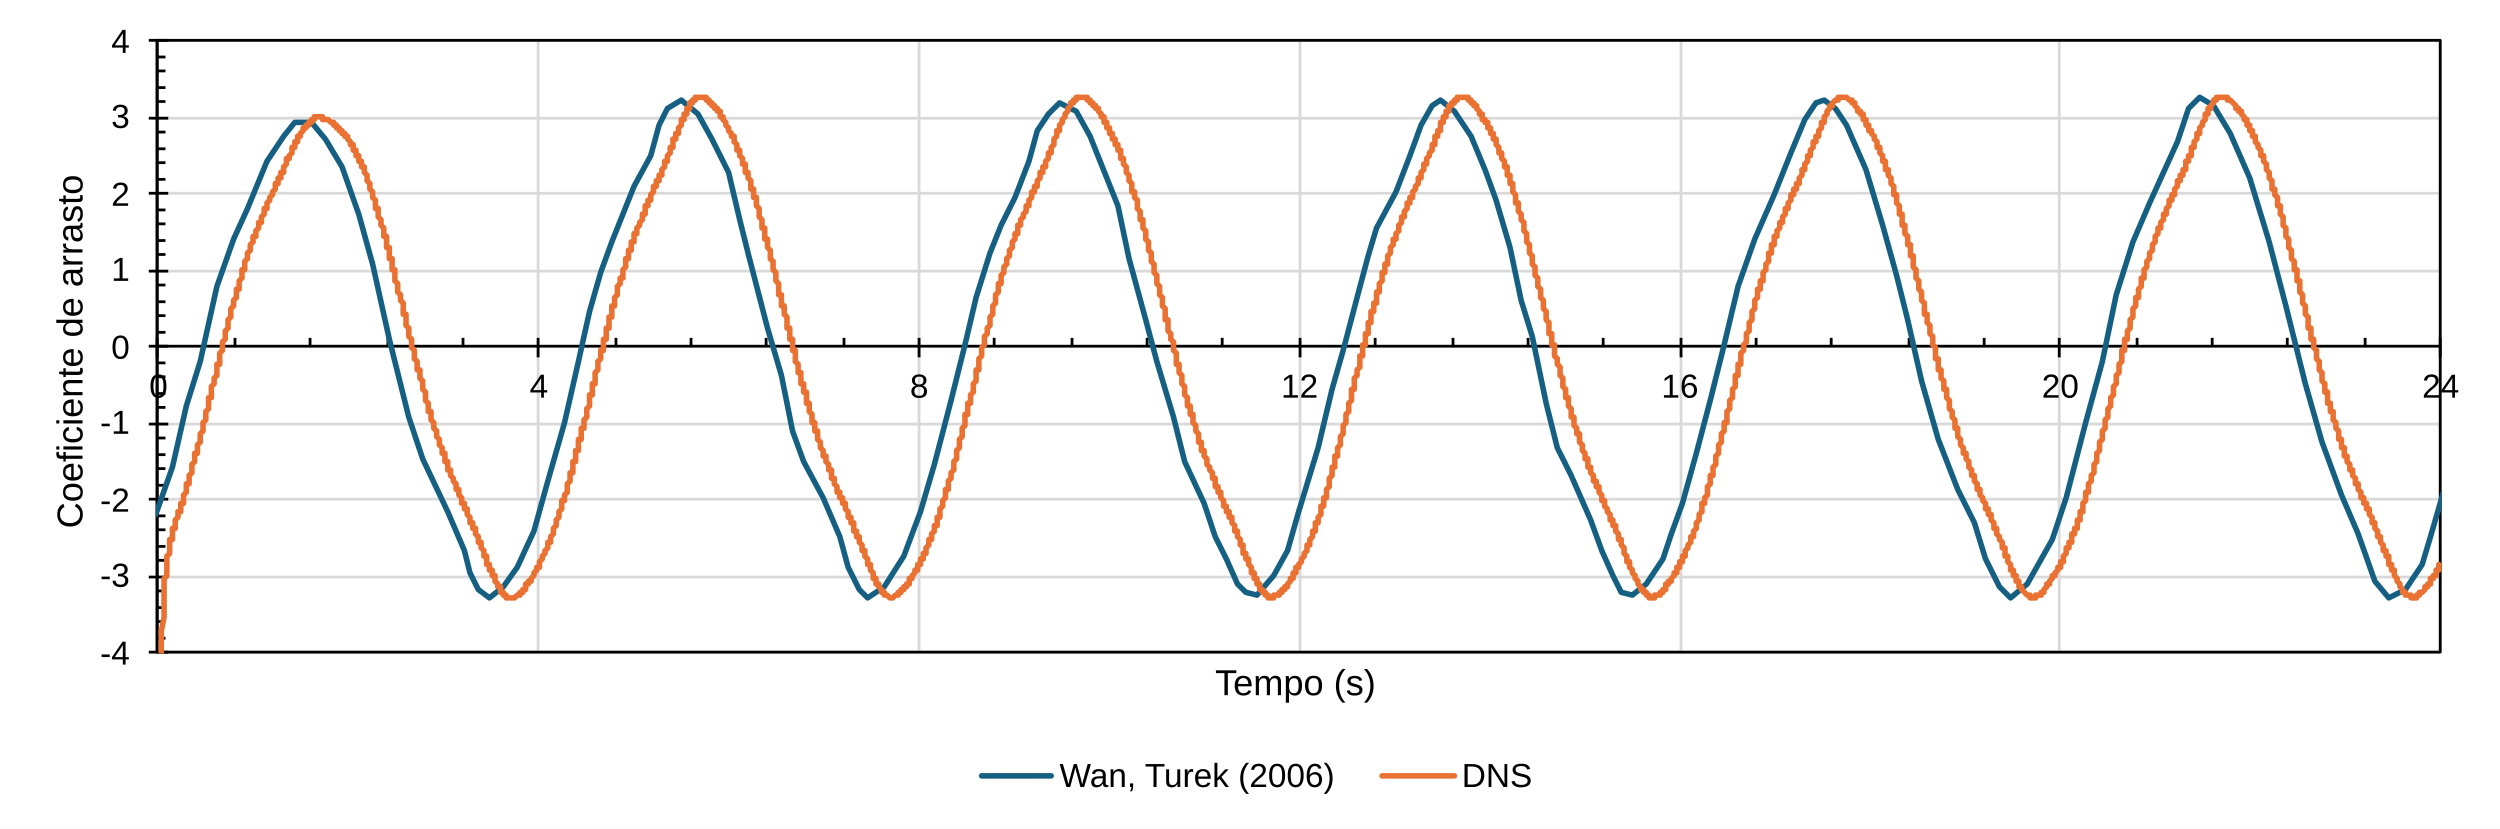
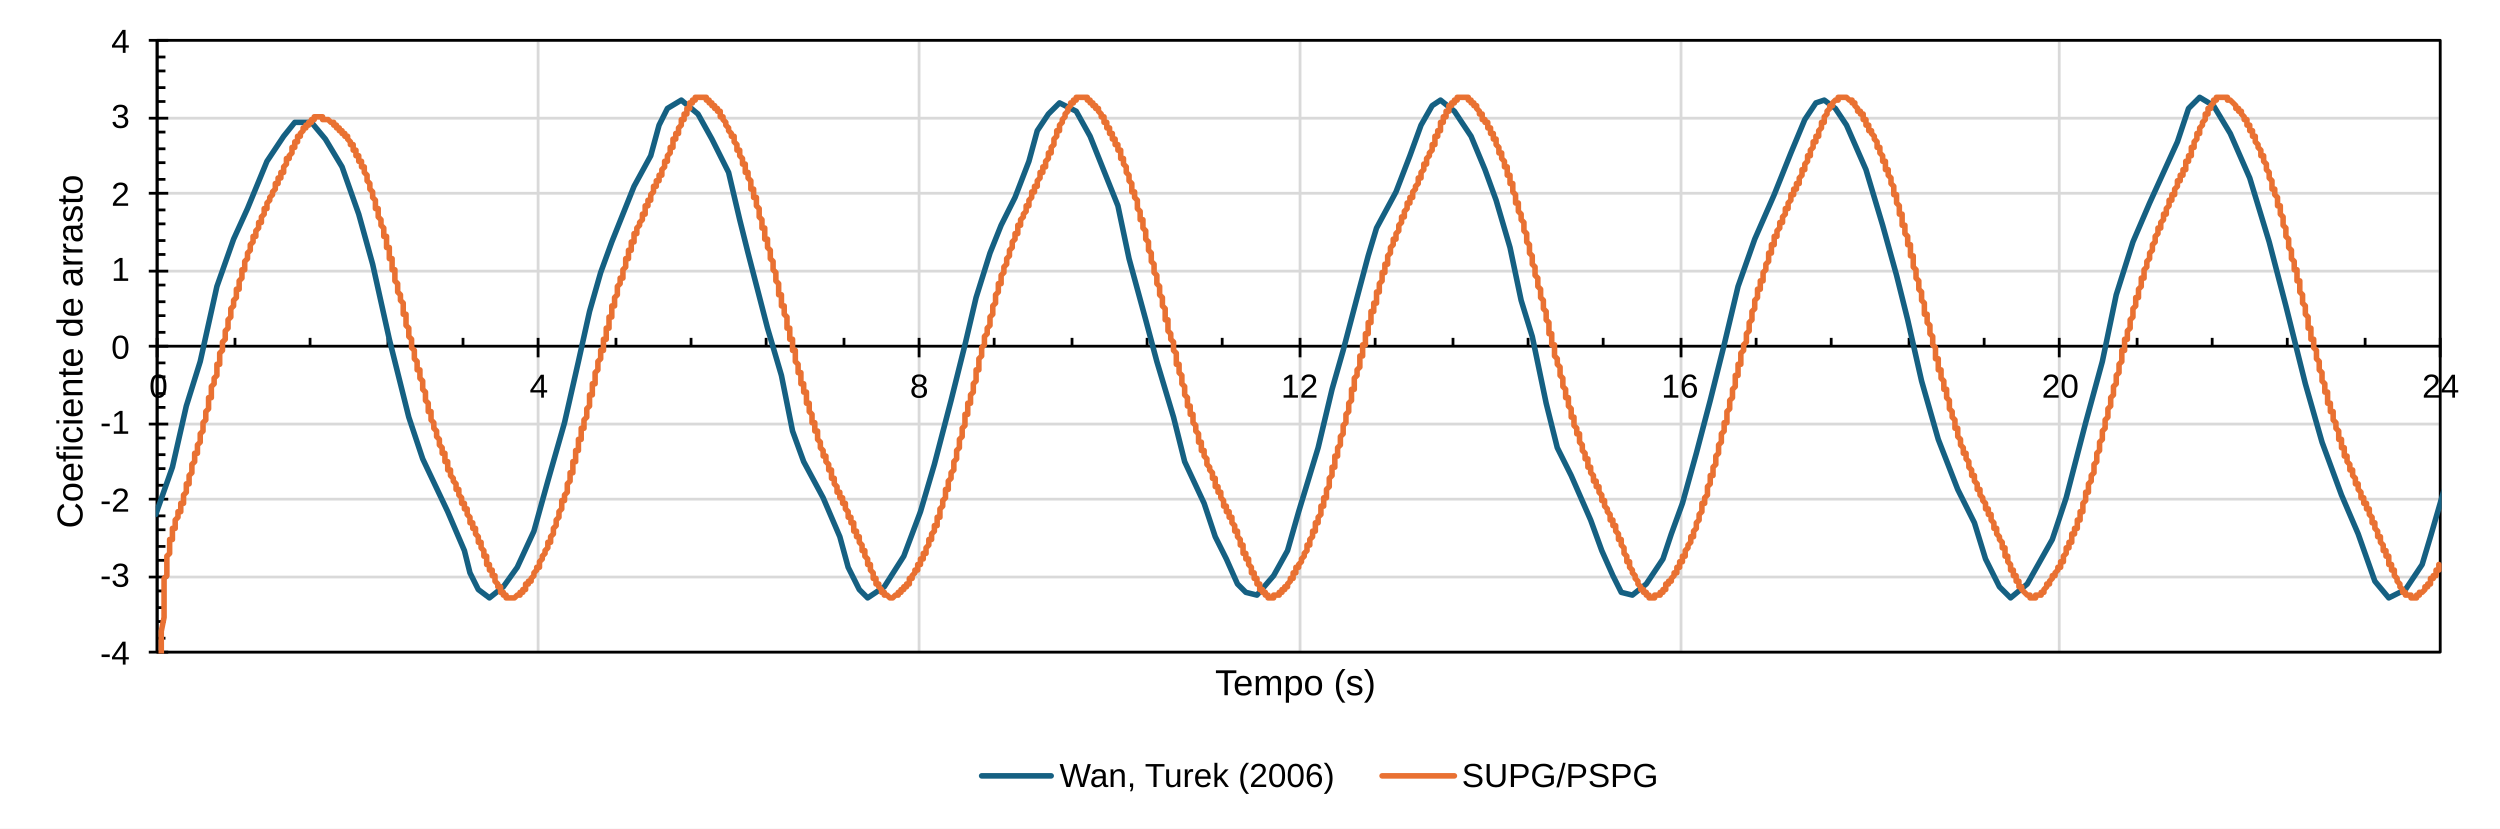
<svg xmlns="http://www.w3.org/2000/svg" width="237.86mm" height="78.846mm" viewBox="0 0 237.86 78.846" version="1.1" id="svg1">
  <defs id="defs1">
    <clipPath id="clip0">
      <rect x="252" y="0" width="731" height="321" id="rect1" />
    </clipPath>
    <clipPath id="clip1">
      <rect x="308" y="14" width="654" height="244" id="rect2" />
    </clipPath>
    <clipPath id="clip2">
      <rect x="308" y="14" width="654" height="244" id="rect3" />
    </clipPath>
    <clipPath id="clip0-7">
      <rect x="252" y="0" width="899" height="298" id="rect1-0" />
    </clipPath>
    <clipPath id="clip1-5">
      <rect x="308" y="14" width="822" height="221" id="rect2-1" />
    </clipPath>
    <clipPath id="clip2-5">
      <rect x="308" y="14" width="822" height="221" id="rect3-9" />
    </clipPath>
  </defs>
  <g id="layer1" transform="translate(158.2208,-196.3208)">
    <g clip-path="url(#clip0-7)" transform="matrix(0.2645833,0,0,0.2645833,-224.8958,196.3208)" id="g35">
      <rect x="252" y="0" width="899" height="298" fill="#ffffff" id="rect4" />
      <g id="g4">
        <path d="m 308.5,234.5 h 821 m -821,-27 h 821 m -821,-28 h 821 m -821,-27 h 821 m -821,-55 h 821 m -821,-28 h 821 m -821,-27 h 821 m -821,-28 h 821" stroke="#d9d9d9" stroke-linejoin="round" stroke-miterlimit="10" fill="none" id="path4" />
      </g>
      <g id="g5">
        <path d="M 445.5,14.5 V 234.5 M 582.5,14.5 V 234.5 M 719.5,14.5 V 234.5 M 856.5,14.5 V 234.5 M 992.5,14.5 V 234.5 m 137,-220 V 234.5" stroke="#d9d9d9" stroke-linejoin="round" stroke-miterlimit="10" fill="none" id="path5" />
      </g>
      <g id="g6">
        <rect x="308.5" y="14.5" width="821" height="220" stroke="#000000" stroke-linejoin="round" stroke-miterlimit="10" fill="none" id="rect5" />
      </g>
      <g id="g7">
        <path d="M 0,0 1.04987e-4,220" stroke="#000000" stroke-linejoin="round" stroke-miterlimit="10" fill="none" fill-rule="evenodd" transform="matrix(1,0,0,-1,308.5,234.5)" id="path6" />
      </g>
      <g id="g8">
        <path d="m 308.5,234.5 h 3 m -3,-5 h 3 m -3,-6 h 3 m -3,-5 h 3 m -3,-6 h 3 m -3,-5 h 3 m -3,-6 h 3 m -3,-5 h 3 m -3,-6 h 3 m -3,-5 h 3 m -3,-6 h 3 m -3,-5 h 3 m -3,-6 h 3 m -3,-5 h 3 m -3,-6 h 3 m -3,-5 h 3 m -3,-6 h 3 m -3,-5 h 3 m -3,-6 h 3 m -3,-5 h 3 m -3,-6 h 3 m -3,-5 h 3 m -3,-6 h 3 m -3,-5 h 3 m -3,-6 h 3 m -3,-5 h 3 m -3,-6 h 3 m -3,-5 h 3 m -3,-6 h 3 m -3,-5 h 3 m -3,-6 h 3 m -3,-5 h 3 m -3,-6 h 3 m -3,-5 h 3 m -3,-6 h 3 m -3,-5 h 3 m -3,-6 h 3 m -3,-5 h 3 m -3,-6 h 3 m -3,-5 h 3 m -3,-6 h 3 m -6,220 h 7 m -7,-27 h 7 m -7,-28 h 7 m -7,-27 h 7 m -7,-28 h 7 m -7,-27 h 7 m -7,-28 h 7 m -7,-27 h 7 m -7,-28 h 7" stroke="#000000" stroke-linejoin="round" stroke-miterlimit="10" fill="none" id="path7" />
      </g>
      <g id="g9">
        <path d="m 308.5,124.5 h 821" stroke="#000000" stroke-linejoin="round" stroke-miterlimit="10" fill="none" fill-rule="evenodd" id="path8" />
      </g>
      <g id="g10">
        <path d="m 308.5,121.5 v 3 m 28,-3 v 3 m 27,-3 v 3 m 28,-3 v 3 m 27,-3 v 3 m 27,-3 v 3 m 28,-3 v 3 m 27,-3 v 3 m 27,-3 v 3 m 28,-3 v 3 m 27,-3 v 3 m 27,-3 v 3 m 28,-3 v 3 m 27,-3 v 3 m 27,-3 v 3 m 28,-3 v 3 m 27,-3 v 3 m 28,-3 v 3 m 27,-3 v 3 m 27,-3 v 3 m 28,-3 v 3 m 27,-3 v 3 m 27,-3 v 3 m 28,-3 v 3 m 27,-3 v 3 m 27,-3 v 3 m 28,-3 v 3 m 27,-3 v 3 m 27,-3 v 3 m 28,-3 v 3 m 27,-3 v 3 m -821,-3 v 7 m 137,-7 v 7 m 137,-7 v 7 m 137,-7 v 7 m 137,-7 v 7 m 136,-7 v 7 m 137,-7 v 7" stroke="#000000" stroke-linejoin="round" stroke-miterlimit="10" fill="none" id="path9" />
      </g>
      <g clip-path="url(#clip1-5)" id="g11">
        <path d="m 308,185 6,-17 5,-22 5,-16 6,-27 6,-17 5,-11 7,-17 6,-9 4,-5 h 6 l 5,6 6,10 6,17 5,18 6,27 7,28 5,15 9,19 6,14 2,8 3,6 4,3 5,-4 5,-7 6,-13 5,-18 6,-21 5,-22 4,-18 4,-14 4,-11 8,-20 6,-11 3,-11 3,-6 5,-3 6,5 5,9 6,12 4,17 3,12 7,27 5,17 4,20 4,11 7,13 6,14 3,11 4,8 3,3 6,-4 7,-11 6,-16 5,-17 6,-23 5,-20 4,-17 5,-16 4,-10 5,-10 5,-13 3,-11 4,-6 4,-4 6,3 5,9 6,15 4,10 4,19 6,22 4,15 6,20 4,16 7,15 4,12 4,8 4,9 3,3 4,1 6,-7 5,-9 4,-14 7,-23 5,-21 4,-14 5,-19 4,-15 3,-10 7,-13 5,-13 4,-11 4,-7 3,-2 5,4 6,9 5,12 4,11 5,17 4,19 4,13 5,24 4,16 5,10 7,16 4,11 4,9 3,6 4,1 5,-4 6,-9 3,-9 4,-11 5,-18 5,-19 5,-20 5,-21 6,-17 7,-16 6,-15 5,-12 4,-6 3,-1 4,3 4,6 7,16 6,20 5,18 4,16 5,22 6,21 7,18 6,12 4,13 5,10 4,4 6,-5 9,-16 5,-15 7,-27 6,-22 5,-24 6,-19 6,-14 10,-22 4,-12 4,-4 5,3 6,10 7,16 7,23 6,23 7,28 6,21 7,19 6,14 6,17 5,6 6,-3 6,-9 3,-10 9,-31 7,-23 6,-21 5,-20 4,-15 7,-14" stroke="#156082" stroke-width="2" stroke-linecap="round" stroke-linejoin="round" stroke-miterlimit="10" fill="none" id="path10" />
      </g>
      <g clip-path="url(#clip2-5)" id="g12">
        <path d="m 309,275 1,-17 v -11 -9 -6 -5 l 1,-5 v -3 -3 -3 -3 -2 l 1,-1 v -2 -2 -1 -1 -1 l 1,-1 v -1 -1 -1 -1 -1 h 1 v -1 -1 0 -1 -1 h 1 v -1 0 -1 -1 0 l 1,-1 v 0 -1 0 -1 h 1 v -1 0 -1 0 -1 h 1 v -1 -1 0 -1 0 l 1,-1 v 0 -1 0 -1 -1 h 1 v -1 0 -1 -1 0 l 1,-1 v 0 -1 -1 0 -1 l 1,-1 v 0 -1 0 -1 -1 h 1 v -1 -1 0 -1 l 1,-1 v 0 -1 -1 0 -1 l 1,-1 v 0 -1 -1 -1 0 l 1,-1 v -1 0 -1 -1 0 l 1,-1 v -1 -1 0 -1 -1 h 1 v -1 -1 0 -1 -1 l 1,-1 v 0 -1 -1 0 l 1,-1 v -1 -1 0 -1 -1 h 1 v -1 -1 0 -1 -1 l 1,-1 v 0 -1 -1 0 -1 l 1,-1 v 0 -1 -1 0 -1 l 1,-1 v 0 -1 -1 0 -1 l 1,-1 v 0 -1 -1 0 -1 l 1,-1 v 0 -1 0 -1 l 1,-1 v 0 -1 -1 0 -1 h 1 v -1 -1 0 -1 0 l 1,-1 v 0 -1 -1 0 -1 h 1 v -1 0 -1 0 -1 l 1,-1 v 0 -1 0 -1 0 l 1,-1 v 0 -1 0 -1 0 l 1,-1 v 0 -1 0 -1 h 1 v 0 -1 0 -1 0 l 1,-1 v 0 -1 0 0 -1 h 1 v -1 0 -1 0 0 l 1,-1 v 0 -1 0 0 -1 h 1 v -1 0 0 -1 0 l 1,-1 v 0 0 -1 0 l 1,-1 v 0 0 -1 0 0 l 1,-1 v 0 -1 0 0 -1 h 1 v 0 -1 0 0 -1 h 1 v -1 0 0 -1 0 h 1 v -1 0 -1 0 0 l 1,-1 v 0 0 -1 0 -1 h 1 v 0 -1 0 0 l 1,-1 v 0 0 -1 0 -1 h 1 v 0 -1 0 0 -1 h 1 v 0 -1 0 0 -1 h 1 v 0 -1 0 0 0 l 1,-1 v 0 0 -1 0 0 h 1 v -1 0 0 0 h 1 v -1 0 0 0 0 h 1 v -1 0 0 0 0 h 1 v 0 0 0 0 -1 h 1 v 0 0 0 0 0 h 1 v 0 0 0 0 0 h 1 v 0 0 0 0 1 h 1 v 0 0 0 0 h 1 v 0 0 0 0 0 l 1,1 v 0 0 0 0 0 h 1 v 0 0 1 0 0 h 1 v 0 0 0 1 0 h 1 v 0 0 0 1 0 h 1 v 0 0 0 1 0 h 1 v 0 0 1 0 h 1 v 0 1 0 0 0 l 1,1 v 0 0 0 1 0 h 1 v 0 1 0 0 1 h 1 v 0 1 0 0 1 h 1 v 0 1 0 0 1 h 1 v 1 0 0 1 h 1 v 1 0 0 1 0 l 1,1 v 0 1 0 1 0 l 1,1 v 0 1 0 1 0 l 1,1 v 0 1 0 1 0 l 1,1 v 0 1 0 1 1 h 1 v 1 0 1 0 1 l 1,1 v 0 1 0 1 l 1,1 v 0 1 1 0 1 h 1 v 1 1 0 1 1 h 1 v 1 1 0 1 1 h 1 v 1 1 0 1 1 h 1 v 1 1 0 1 1 l 1,1 v 0 1 1 0 1 l 1,1 v 0 1 1 0 l 1,1 v 1 1 0 1 1 h 1 v 1 1 0 1 1 l 1,1 v 0 1 1 0 1 l 1,1 v 0 1 1 0 1 l 1,1 v 1 0 1 1 0 l 1,1 v 1 0 1 1 h 1 v 1 1 0 1 0 l 1,1 v 1 0 1 1 0 l 1,1 v 0 1 1 0 1 l 1,1 v 0 1 0 1 1 h 1 v 1 0 1 0 1 l 1,1 v 0 1 0 1 0 l 1,1 v 0 1 0 1 l 1,1 v 0 1 0 1 0 l 1,1 v 0 1 0 1 0 h 1 v 1 0 1 0 1 h 1 v 1 0 1 0 1 h 1 v 0 1 0 1 0 l 1,1 v 0 0 1 0 l 1,1 v 0 1 0 0 1 h 1 v 1 0 0 1 0 l 1,1 v 0 0 1 0 1 h 1 v 0 1 0 0 1 h 1 v 1 0 0 1 0 l 1,1 v 0 0 1 0 1 h 1 v 0 1 0 1 h 1 v 1 0 0 1 0 l 1,1 v 0 0 1 0 1 h 1 v 1 0 0 1 0 l 1,1 v 0 1 0 1 0 h 1 v 1 0 1 0 1 h 1 v 0 1 0 1 0 h 1 v 1 0 1 0 h 1 v 1 0 1 0 0 l 1,1 v 0 0 1 0 0 h 1 v 1 0 0 0 1 h 1 v 0 0 1 0 0 h 1 v 0 0 0 1 0 h 1 v 0 0 0 0 h 1 v 0 0 0 0 0 h 1 v 0 0 0 0 0 l 1,-1 v 0 0 0 0 0 h 1 v 0 -1 0 0 0 h 1 v 0 -1 0 0 0 h 1 v -1 0 0 0 -1 h 1 v 0 0 -1 0 h 1 v 0 -1 0 0 0 l 1,-1 v 0 0 -1 0 0 l 1,-1 v 0 0 0 -1 0 h 1 v -1 0 0 -1 0 l 1,-1 v 0 0 -1 0 0 l 1,-1 v 0 0 -1 0 l 1,-1 v 0 0 -1 0 -1 h 1 v -1 0 0 -1 0 l 1,-1 v 0 -1 0 -1 0 l 1,-1 v 0 -1 0 -1 0 l 1,-1 v 0 -1 0 -1 0 l 1,-1 v 0 -1 0 -1 -1 h 1 v -1 0 -1 0 l 1,-1 v -1 0 -1 0 -1 l 1,-1 v 0 -1 0 -1 -1 h 1 v -1 -1 0 -1 -1 h 1 v -1 -1 0 -1 -1 h 1 v -1 -1 0 -1 -1 h 1 v -1 -1 0 -1 -1 h 1 v -1 -1 0 -1 l 1,-1 v -1 0 -1 -1 0 l 1,-1 v -1 0 -1 -1 -1 h 1 v -1 -1 0 -1 -1 h 1 v -1 -1 -1 0 -1 l 1,-1 v 0 -1 -1 -1 0 l 1,-1 v -1 0 -1 -1 h 1 v -1 -1 0 -1 -1 h 1 v -1 -1 0 -1 -1 h 1 v -1 -1 0 -1 -1 h 1 v -1 -1 0 -1 -1 h 1 v -1 0 -1 -1 0 l 1,-1 v -1 0 -1 0 -1 l 1,-1 v 0 -1 0 -1 h 1 v -1 -1 0 -1 0 l 1,-1 v 0 -1 0 -1 -1 h 1 v -1 0 -1 0 -1 h 1 v -1 0 -1 0 -1 h 1 v -1 0 -1 0 -1 h 1 v 0 -1 0 -1 0 l 1,-1 v 0 -1 0 0 l 1,-1 v 0 -1 0 -1 0 h 1 v -1 0 -1 0 -1 h 1 v 0 -1 0 -1 0 h 1 v -1 0 -1 0 0 l 1,-1 v 0 -1 0 0 -1 h 1 v 0 -1 0 -1 h 1 v 0 -1 0 -1 0 h 1 v -1 0 -1 0 0 l 1,-1 v 0 -1 0 -1 0 h 1 v -1 0 -1 0 0 l 1,-1 v 0 -1 0 -1 0 h 1 v -1 0 -1 0 -1 h 1 v -1 0 0 -1 h 1 v -1 0 -1 0 0 l 1,-1 v 0 -1 0 0 -1 h 1 v -1 0 0 -1 0 h 1 v -1 0 0 -1 0 h 1 v -1 0 0 0 -1 h 1 v 0 0 0 -1 h 1 v 0 0 0 0 -1 h 1 v 0 0 0 0 0 h 1 v 0 0 0 0 0 h 1 v 0 0 0 0 0 h 1 v 0 0 0 1 0 h 1 v 0 0 0 0 1 h 1 v 0 0 0 1 h 1 v 0 0 0 1 0 h 1 v 0 0 1 0 0 h 1 v 1 0 0 1 0 h 1 v 0 1 0 0 0 l 1,1 v 0 0 1 0 0 l 1,1 v 0 0 1 0 0 l 1,1 v 0 0 1 0 h 1 v 1 0 0 1 0 l 1,1 v 0 0 1 0 1 h 1 v 0 1 0 1 0 l 1,1 v 0 1 0 0 1 h 1 v 1 0 1 0 1 h 1 v 1 0 1 0 l 1,1 v 0 1 0 1 1 h 1 v 1 0 1 0 1 h 1 v 1 1 0 1 0 l 1,1 v 1 0 1 0 1 l 1,1 v 0 1 1 0 1 h 1 v 1 1 0 1 1 h 1 v 1 1 0 1 l 1,1 v 0 1 1 0 1 l 1,1 v 0 1 1 1 0 l 1,1 v 1 0 1 1 0 l 1,1 v 1 0 1 1 1 h 1 v 1 1 0 1 1 h 1 v 1 1 1 0 l 1,1 v 1 0 1 1 1 h 1 v 1 1 0 1 1 h 1 v 1 1 0 1 1 h 1 v 1 1 1 0 1 l 1,1 v 0 1 1 0 1 h 1 v 1 1 0 1 1 h 1 v 1 1 0 1 h 1 v 1 1 0 1 1 h 1 v 1 0 1 1 0 l 1,1 v 0 1 0 1 1 h 1 v 1 0 1 0 1 h 1 v 1 0 1 1 0 l 1,1 v 0 1 0 1 0 l 1,1 v 0 1 0 1 h 1 v 0 1 0 1 0 l 1,1 v 0 1 0 1 0 h 1 v 1 0 1 0 1 h 1 v 0 1 0 1 0 l 1,1 v 0 0 1 0 1 h 1 v 0 1 0 1 h 1 v 0 1 0 1 0 h 1 v 1 0 0 1 0 l 1,1 v 0 0 1 0 1 h 1 v 0 1 0 1 0 h 1 v 1 0 1 0 1 h 1 v 0 1 0 1 0 h 1 v 1 0 1 0 l 1,1 v 0 0 1 0 1 h 1 v 1 0 1 0 0 l 1,1 v 0 1 0 1 0 h 1 v 1 0 1 0 0 l 1,1 v 0 1 0 0 1 h 1 v 0 1 0 0 1 h 1 v 0 1 0 0 l 1,1 v 0 0 0 1 0 h 1 v 0 0 0 1 0 h 1 v 0 0 0 0 0 l 1,1 v 0 0 0 0 0 h 1 v 0 0 0 0 0 l 1,-1 v 0 0 0 0 h 1 v 0 0 0 0 -1 h 1 v 0 0 0 0 -1 h 1 v 0 0 0 -1 0 h 1 v 0 -1 0 0 0 h 1 v -1 0 0 0 -1 h 1 v 0 -1 0 0 0 l 1,-1 v 0 0 -1 0 h 1 v -1 0 0 0 -1 h 1 v 0 -1 0 0 -1 h 1 v -1 0 0 -1 0 h 1 v -1 0 -1 0 0 l 1,-1 v 0 -1 0 0 -1 h 1 v -1 0 -1 0 l 1,-1 v 0 0 -1 0 -1 h 1 v -1 0 -1 0 -1 h 1 v -1 0 -1 0 -1 l 1,-1 v 0 -1 0 -1 0 l 1,-1 v 0 -1 -1 0 -1 h 1 v -1 -1 0 -1 0 l 1,-1 v -1 0 -1 0 l 1,-1 v -1 0 -1 -1 0 l 1,-1 v -1 0 -1 -1 0 l 1,-1 v -1 0 -1 -1 0 l 1,-1 v -1 0 -1 -1 0 l 1,-1 v -1 0 -1 -1 -1 h 1 v -1 -1 0 -1 -1 h 1 v -1 -1 -1 0 l 1,-1 v -1 0 -1 -1 0 l 1,-1 v -1 -1 0 -1 -1 h 1 v -1 -1 0 -1 -1 l 1,-1 v 0 -1 -1 0 -1 l 1,-1 v 0 -1 -1 0 -1 l 1,-1 v 0 -1 -1 0 l 1,-1 v -1 0 -1 -1 0 l 1,-1 v -1 0 -1 -1 0 l 1,-1 v 0 -1 -1 0 -1 l 1,-1 v 0 -1 0 -1 -1 h 1 v -1 0 -1 0 -1 l 1,-1 v 0 -1 0 -1 0 l 1,-1 v 0 -1 -1 0 l 1,-1 v 0 -1 0 -1 0 l 1,-1 v 0 -1 0 -1 0 l 1,-1 v 0 -1 0 -1 0 h 1 v -1 0 -1 0 -1 h 1 v -1 0 0 -1 0 l 1,-1 v 0 -1 0 0 l 1,-1 v 0 -1 0 -1 0 h 1 v -1 0 -1 0 0 l 1,-1 v 0 -1 0 0 -1 h 1 v -1 0 0 -1 0 h 1 v -1 0 -1 0 0 l 1,-1 v 0 -1 0 0 -1 h 1 v -1 0 0 -1 h 1 v -1 0 -1 0 0 l 1,-1 v 0 -1 0 0 -1 h 1 v -1 0 -1 0 0 l 1,-1 v 0 -1 0 -1 0 l 1,-1 v 0 0 -1 0 -1 h 1 v 0 -1 0 -1 0 l 1,-1 v 0 0 -1 0 l 1,-1 v 0 0 -1 0 0 l 1,-1 v 0 0 -1 0 0 l 1,-1 v 0 0 0 -1 0 h 1 v 0 0 -1 0 0 h 1 v 0 0 -1 0 0 h 1 v 0 0 0 0 h 1 v 0 0 0 0 0 h 1 v 0 0 0 0 0 h 1 v 0 0 1 0 0 h 1 v 0 0 0 1 0 h 1 v 0 0 0 1 0 h 1 v 0 1 0 0 0 h 1 v 1 0 0 0 l 1,1 v 0 0 0 1 0 h 1 v 1 0 0 0 1 h 1 v 0 1 0 0 1 h 1 v 0 1 0 0 1 h 1 v 0 1 0 0 1 h 1 v 0 1 0 1 0 h 1 v 1 0 1 0 h 1 v 1 0 1 0 1 h 1 v 1 0 0 1 0 l 1,1 v 0 1 0 1 0 l 1,1 v 0 1 0 1 0 l 1,1 v 0 1 1 0 1 h 1 v 1 0 1 0 l 1,1 v 1 0 1 0 1 l 1,1 v 0 1 0 1 1 h 1 v 1 1 0 1 0 l 1,1 v 1 0 1 1 0 l 1,1 v 1 0 1 1 0 l 1,1 v 1 0 1 1 0 l 1,1 v 1 1 0 1 l 1,1 v 0 1 1 0 1 l 1,1 v 0 1 1 1 0 l 1,1 v 1 0 1 1 0 l 1,1 v 1 1 0 1 1 h 1 v 1 1 1 0 1 l 1,1 v 0 1 1 0 l 1,1 v 1 0 1 1 0 l 1,1 v 1 1 0 1 1 h 1 v 1 1 0 1 0 l 1,1 v 1 0 1 1 0 l 1,1 v 1 0 1 0 1 l 1,1 v 0 1 1 0 1 h 1 v 1 1 0 1 h 1 v 1 0 1 1 0 l 1,1 v 0 1 0 1 0 l 1,1 v 0 1 1 0 1 h 1 v 1 0 1 0 1 h 1 v 1 0 1 0 0 l 1,1 v 0 1 0 1 0 l 1,1 v 0 1 0 0 l 1,1 v 0 1 0 1 0 h 1 v 1 0 1 0 1 h 1 v 0 1 0 1 0 h 1 v 1 0 1 0 0 l 1,1 v 0 1 0 0 1 h 1 v 1 0 0 1 h 1 v 0 1 0 1 0 h 1 v 1 0 1 0 0 l 1,1 v 0 1 0 1 0 h 1 v 1 0 1 0 0 l 1,1 v 0 1 0 1 0 h 1 v 1 0 1 0 1 h 1 v 1 0 0 1 h 1 v 1 0 1 0 0 l 1,1 v 0 1 0 0 1 h 1 v 1 0 0 1 0 h 1 v 1 0 0 1 0 h 1 v 1 0 0 1 0 h 1 v 0 1 0 0 h 1 v 0 0 1 0 0 h 1 v 0 0 0 0 1 h 1 v 0 0 0 0 0 h 1 v 0 0 0 0 -1 h 1 v 0 0 0 0 0 h 1 v 0 0 -1 0 0 h 1 v 0 0 -1 0 h 1 v 0 0 -1 0 0 h 1 v -1 0 0 0 0 l 1,-1 v 0 0 -1 0 0 h 1 v -1 0 0 0 -1 h 1 v 0 -1 0 0 -1 h 1 v 0 0 -1 0 0 l 1,-1 v 0 0 -1 0 l 1,-1 v 0 0 -1 0 0 l 1,-1 v 0 -1 0 0 -1 h 1 v -1 0 0 -1 0 l 1,-1 v 0 -1 0 -1 0 h 1 v -1 0 -1 0 -1 h 1 v -1 0 -1 0 l 1,-1 v 0 -1 0 -1 -1 h 1 v -1 0 -1 0 -1 h 1 v -1 -1 0 -1 0 l 1,-1 v -1 0 -1 0 -1 l 1,-1 v 0 -1 0 -1 -1 h 1 v -1 -1 0 -1 -1 h 1 v -1 -1 0 -1 l 1,-1 v 0 -1 -1 0 -1 l 1,-1 v 0 -1 -1 0 -1 l 1,-1 v 0 -1 -1 -1 0 l 1,-1 v -1 0 -1 -1 0 l 1,-1 v -1 -1 0 -1 -1 h 1 v -1 -1 0 -1 -1 l 1,-1 v 0 -1 -1 0 l 1,-1 v -1 0 -1 -1 -1 h 1 v -1 -1 0 -1 -1 h 1 v -1 -1 0 -1 -1 h 1 v -1 -1 0 -1 -1 h 1 v -1 -1 0 -1 -1 h 1 v -1 -1 0 -1 h 1 v -1 -1 0 -1 -1 h 1 v -1 0 -1 -1 0 l 1,-1 v 0 -1 0 -1 -1 h 1 v -1 0 -1 0 -1 h 1 v -1 -1 0 -1 0 l 1,-1 v 0 -1 0 -1 0 l 1,-1 v 0 -1 0 -1 h 1 v -1 0 -1 0 0 l 1,-1 v 0 -1 0 -1 0 l 1,-1 v 0 0 -1 0 -1 h 1 v -1 0 0 -1 0 l 1,-1 v 0 -1 0 0 -1 h 1 v -1 0 0 -1 h 1 v -1 0 0 -1 0 l 1,-1 v 0 0 -1 0 0 l 1,-1 v 0 -1 0 0 -1 h 1 v -1 0 0 -1 0 l 1,-1 v 0 0 -1 0 -1 h 1 v -1 0 0 -1 0 l 1,-1 v 0 0 -1 0 l 1,-1 v 0 -1 0 0 -1 h 1 v -1 0 -1 0 -1 h 1 v 0 -1 0 -1 0 h 1 v -1 0 -1 0 -1 h 1 v 0 -1 0 -1 0 h 1 v -1 0 0 -1 0 h 1 v -1 0 0 -1 h 1 v 0 0 -1 0 0 h 1 v 0 -1 0 0 0 h 1 v 0 -1 0 0 0 h 1 v 0 0 0 0 0 h 1 v 0 0 0 0 0 h 1 v 0 0 0 0 h 1 v 0 1 0 0 0 h 1 v 0 0 1 0 0 h 1 v 0 0 1 0 0 h 1 v 1 0 0 0 0 l 1,1 v 0 0 0 1 0 h 1 v 0 1 0 0 1 h 1 v 0 0 1 0 h 1 v 1 0 0 1 0 h 1 v 1 0 0 1 0 h 1 v 1 0 0 1 0 h 1 v 1 0 1 0 0 l 1,1 v 0 1 0 0 1 h 1 v 1 0 1 0 l 1,1 v 0 0 1 0 1 h 1 v 1 0 1 0 1 h 1 v 1 0 1 0 1 h 1 v 1 1 0 1 0 l 1,1 v 0 1 0 1 1 h 1 v 1 0 1 1 0 l 1,1 v 0 1 1 0 l 1,1 v 1 0 1 0 1 l 1,1 v 0 1 1 0 1 l 1,1 v 0 1 1 0 1 l 1,1 v 0 1 1 0 1 l 1,1 v 1 0 1 1 0 l 1,1 v 1 0 1 1 0 l 1,1 v 1 1 0 1 l 1,1 v 0 1 1 0 1 l 1,1 v 1 0 1 1 0 l 1,1 v 1 1 0 1 1 h 1 v 1 1 0 1 1 h 1 v 1 1 0 1 1 l 1,1 v 0 1 1 0 l 1,1 v 1 0 1 0 1 l 1,1 v 0 1 1 0 1 l 1,1 v 0 1 0 1 1 h 1 v 1 1 0 1 0 l 1,1 v 1 0 1 0 1 h 1 v 1 1 0 1 0 l 1,1 v 0 1 0 1 h 1 v 1 1 0 1 0 l 1,1 v 0 1 0 1 0 l 1,1 v 0 1 0 0 1 h 1 v 1 0 1 0 1 h 1 v 1 0 0 1 0 l 1,1 v 0 1 0 0 1 h 1 v 1 0 1 0 h 1 v 1 0 1 0 0 l 1,1 v 0 1 0 0 1 h 1 v 1 0 0 1 0 l 1,1 v 0 0 1 0 0 l 1,1 v 0 1 0 0 1 h 1 v 1 0 0 1 h 1 v 1 0 1 0 0 l 1,1 v 0 1 0 0 1 h 1 v 1 0 1 0 0 l 1,1 v 0 1 0 1 0 l 1,1 v 0 0 1 0 1 h 1 v 1 0 0 1 0 l 1,1 v 0 0 1 0 l 1,1 v 0 0 1 0 0 l 1,1 v 0 0 1 0 0 l 1,1 v 0 0 1 0 0 h 1 v 1 0 0 0 0 h 1 v 1 0 0 0 0 h 1 v 0 0 1 0 h 1 v 0 0 0 0 0 h 1 v 0 0 0 -1 0 h 1 v 0 0 0 0 0 h 1 v 0 -1 0 0 0 h 1 v 0 -1 0 0 0 h 1 v -1 0 0 0 -1 h 1 v 0 0 0 -1 h 1 v 0 -1 0 0 0 l 1,-1 v 0 0 0 -1 0 h 1 v -1 0 0 -1 0 h 1 v 0 -1 0 0 -1 h 1 v 0 -1 0 -1 0 h 1 v -1 0 0 -1 0 l 1,-1 v 0 0 -1 0 l 1,-1 v 0 0 -1 0 -1 h 1 v -1 0 -1 0 0 l 1,-1 v 0 -1 0 -1 0 l 1,-1 v 0 -1 0 -1 0 l 1,-1 v 0 -1 -1 0 -1 h 1 v -1 0 -1 0 l 1,-1 v -1 0 -1 0 -1 l 1,-1 v 0 -1 0 -1 -1 h 1 v -1 0 -1 -1 0 l 1,-1 v -1 0 -1 -1 0 l 1,-1 v -1 0 -1 -1 0 l 1,-1 v -1 0 -1 -1 0 l 1,-1 v -1 0 -1 -1 h 1 v -1 -1 -1 0 -1 l 1,-1 v 0 -1 -1 0 -1 l 1,-1 v -1 0 -1 -1 0 l 1,-1 v -1 0 -1 -1 -1 h 1 v -1 -1 0 -1 -1 h 1 v -1 -1 -1 0 -1 l 1,-1 v 0 -1 -1 0 l 1,-1 v -1 0 -1 -1 0 l 1,-1 v -1 0 -1 -1 0 l 1,-1 v -1 0 -1 -1 0 l 1,-1 v -1 0 -1 0 -1 l 1,-1 v 0 -1 -1 0 -1 h 1 v -1 -1 0 -1 h 1 v -1 0 -1 -1 0 l 1,-1 v 0 -1 0 -1 0 l 1,-1 v -1 0 -1 0 -1 h 1 v -1 0 -1 0 -1 h 1 v -1 0 -1 0 -1 h 1 v -1 0 0 -1 0 l 1,-1 v 0 -1 0 -1 h 1 v 0 -1 0 -1 0 l 1,-1 v 0 0 -1 0 -1 h 1 v -1 0 0 -1 0 l 1,-1 v 0 0 -1 0 -1 h 1 v 0 -1 0 -1 0 h 1 v -1 0 0 -1 h 1 v -1 0 0 -1 0 l 1,-1 v 0 0 -1 0 -1 h 1 v 0 -1 0 -1 0 l 1,-1 v 0 0 -1 0 -1 h 1 v 0 -1 0 -1 0 l 1,-1 v 0 0 -1 0 -1 h 1 v -1 0 -1 0 h 1 v -1 0 -1 0 0 l 1,-1 v 0 -1 0 -1 0 h 1 v -1 0 -1 0 0 l 1,-1 v 0 0 -1 0 0 l 1,-1 v 0 0 -1 0 0 h 1 v -1 0 0 0 0 l 1,-1 v 0 0 0 0 h 1 v -1 0 0 0 0 h 1 v 0 0 0 0 0 h 1 v 0 0 0 0 0 h 1 v 0 0 0 0 0 l 1,1 v 0 0 0 0 0 h 1 v 1 0 0 0 h 1 v 0 1 0 0 0 l 1,1 v 0 0 0 0 1 h 1 v 0 0 1 0 0 h 1 v 1 0 0 1 0 h 1 v 0 1 0 0 1 h 1 v 0 1 0 0 1 h 1 v 0 1 0 0 l 1,1 v 0 0 1 0 0 l 1,1 v 0 1 0 0 1 h 1 v 1 0 0 1 0 l 1,1 v 0 1 0 1 0 h 1 v 1 0 1 0 1 h 1 v 1 0 1 0 l 1,1 v 0 1 0 1 0 l 1,1 v 1 0 1 0 1 h 1 v 1 0 1 1 0 l 1,1 v 0 1 1 0 1 h 1 v 1 1 0 1 1 h 1 v 1 0 1 1 0 l 1,1 v 1 0 1 1 h 1 v 1 1 0 1 1 h 1 v 1 1 0 1 1 l 1,1 v 0 1 1 0 1 l 1,1 v 0 1 1 0 1 l 1,1 v 1 0 1 1 0 l 1,1 v 1 0 1 1 1 h 1 v 1 1 0 1 l 1,1 v 1 0 1 1 0 l 1,1 v 1 0 1 1 0 l 1,1 v 1 0 1 1 1 h 1 v 1 1 0 1 1 h 1 v 1 0 1 1 0 l 1,1 v 1 0 1 1 h 1 v 1 0 1 1 0 l 1,1 v 1 0 1 0 1 l 1,1 v 0 1 0 1 0 l 1,1 v 1 0 1 0 1 h 1 v 1 0 1 0 1 l 1,1 v 0 1 0 1 0 l 1,1 v 0 1 0 1 h 1 v 1 0 0 1 0 l 1,1 v 0 1 0 1 0 l 1,1 v 0 0 1 0 1 h 1 v 1 0 0 1 0 l 1,1 v 0 1 0 0 1 h 1 v 1 0 0 1 0 l 1,1 v 0 0 1 0 l 1,1 v 0 0 1 0 1 h 1 v 0 1 0 0 1 h 1 v 1 0 0 1 0 l 1,1 v 0 0 1 0 1 h 1 v 1 0 0 1 0 l 1,1 v 0 0 1 0 l 1,1 v 0 1 0 0 1 h 1 v 1 0 1 0 1 h 1 v 0 1 0 1 0 l 1,1 v 0 0 1 0 1 h 1 v 0 1 0 1 0 h 1 v 1 0 0 1 0 h 1 v 1 0 0 1 h 1 v 0 1 0 0 0 l 1,1 v 0 0 0 0 0 l 1,1 v 0 0 0 0 0 h 1 v 0 1 0 0 0 h 1 v 0 0 0 0 0 h 1 v 0 -1 0 0 h 1 v 0 0 0 0 0 h 1 v -1 0 0 0 0 h 1 v -1 0 0 0 0 l 1,-1 v 0 0 0 -1 0 h 1 v 0 0 -1 0 0 l 1,-1 v 0 0 0 -1 0 h 1 v 0 -1 0 0 l 1,-1 v 0 0 -1 0 0 h 1 v -1 0 0 -1 0 h 1 v -1 0 -1 0 0 l 1,-1 v 0 0 -1 0 -1 h 1 v 0 -1 0 -1 0 h 1 v -1 0 -1 0 -1 h 1 v -1 0 0 -1 h 1 v -1 0 -1 0 -1 h 1 v -1 0 -1 0 -1 h 1 v -1 -1 0 -1 0 l 1,-1 v 0 -1 0 -1 -1 h 1 v -1 0 -1 -1 0 l 1,-1 v 0 -1 -1 0 l 1,-1 v 0 -1 -1 0 -1 l 1,-1 v 0 -1 -1 0 -1 l 1,-1 v 0 -1 -1 0 -1 l 1,-1 v 0 -1 -1 0 -1 l 1,-1 v 0 -1 -1 0 -1 l 1,-1 v -1 0 -1 -1 0 l 1,-1 v -1 0 -1 -1 l 1,-1 v 0 -1 -1 0 -1 l 1,-1 v 0 -1 -1 -1 0 l 1,-1 v -1 0 -1 -1 0 l 1,-1 v -1 -1 0 -1 -1 h 1 v -1 -1 0 -1 -1 h 1 v -1 -1 0 -1 l 1,-1 v 0 -1 -1 0 -1 l 1,-1 v 0 -1 -1 0 -1 l 1,-1 v 0 -1 0 -1 -1 h 1 v -1 -1 0 -1 0 l 1,-1 v -1 0 -1 0 -1 h 1 v -1 -1 0 -1 0 l 1,-1 v 0 -1 0 -1 l 1,-1 v 0 -1 0 -1 0 l 1,-1 v 0 -1 0 -1 0 l 1,-1 v 0 -1 0 -1 0 l 1,-1 v 0 0 -1 0 -1 h 1 v -1 0 -1 0 0 l 1,-1 v 0 -1 0 -1 0 h 1 v -1 0 -1 0 l 1,-1 v 0 0 -1 0 -1 h 1 v 0 -1 0 -1 0 h 1 v -1 0 -1 0 0 l 1,-1 v 0 0 -1 0 -1 h 1 v 0 -1 0 -1 0 h 1 v -1 0 -1 0 h 1 v -1 0 -1 0 -1 h 1 v 0 -1 0 -1 0 h 1 v -1 0 -1 0 -1 h 1 v 0 -1 0 -1 0 l 1,-1 v 0 -1 0 0 -1 h 1 v -1 0 0 -1 0 l 1,-1 v 0 -1 0 0 l 1,-1 v 0 -1 0 0 -1 h 1 v 0 -1 0 0 -1 h 1 v 0 -1 0 0 0 l 1,-1 v 0 0 0 0 -1 h 1 v 0 0 0 0 -1 h 1 v 0 0 0 0 0 h 1 v 0 0 0 0 h 1 v 0 0 0 0 0 h 1 v 0 0 0 0 1 h 1 v 0 0 0 0 0 l 1,1 v 0 0 0 0 0 l 1,1 v 0 0 0 1 0 h 1 v 0 0 1 0 h 1 v 0 1 0 0 0 l 1,1 v 0 0 1 0 0 h 1 v 1 0 0 1 0 h 1 v 1 0 0 1 0 h 1 v 1 0 0 1 0 h 1 v 1 0 0 1 0 l 1,1 v 0 0 1 0 l 1,1 v 0 0 1 0 1 h 1 v 1 0 1 0 0 l 1,1 v 0 1 0 1 0 l 1,1 v 0 1 0 1 0 l 1,1 v 0 1 0 1 1 h 1 v 1 0 1 0 l 1,1 v 0 1 1 0 1 h 1 v 1 1 0 1 0 l 1,1 v 1 0 1 1 0 l 1,1 v 0 1 1 0 1 l 1,1 v 0 1 1 0 1 l 1,1 v 0 1 1 0 1 l 1,1 v 0 1 1 1 h 1 v 1 1 0 1 1 h 1 v 1 1 0 1 1 l 1,1 v 0 1 1 0 1 l 1,1 v 0 1 1 1 0 l 1,1 v 1 0 1 1 1 h 1 v 1 1 0 1 1 h 1 v 1 1 0 1 l 1,1 v 0 1 1 1 0 l 1,1 v 1 0 1 1 0 l 1,1 v 0 1 1 0 1 l 1,1 v 0 1 1 0 1 h 1 v 1 1 0 1 1 h 1 v 1 0 1 1 h 1 v 1 0 1 0 1 l 1,1 v 0 1 0 1 0 l 1,1 v 0 1 0 1 1 h 1 v 1 0 1 0 1 h 1 v 1 0 1 0 1 h 1 v 0 1 0 1 0 l 1,1 v 0 1 0 1 h 1 v 0 1 0 1 0 l 1,1 v 0 0 1 0 1 h 1 v 1 0 0 1 0 l 1,1 v 0 0 1 0 1 h 1 v 0 1 0 1 0 h 1 v 1 0 1 0 h 1 v 1 0 0 1 0 l 1,1 v 0 0 1 0 1 h 1 v 0 1 0 1 0 l 1,1 v 0 0 1 0 1 h 1 v 0 1 0 1 0 l 1,1 v 0 0 1 0 1 h 1 v 1 0 1 0 h 1 v 1 0 1 0 1 h 1 v 0 1 0 1 0 h 1 v 1 0 1 0 0 l 1,1 v 0 0 1 0 0 l 1,1 v 0 0 1 0 0 l 1,1 v 0 0 0 1 0 h 1 v 0 0 0 1 h 1 v 0 0 0 0 0 h 1 v 1 0 0 0 0 h 1 v 0 0 0 0 0 h 1 v -1 0 0 0 0 h 1 v 0 0 0 0 -1 h 1 v 0 0 0 0 l 1,-1 v 0 0 0 0 -1 h 1 v 0 0 -1 0 0 h 1 v 0 -1 0 0 -1 h 1 v 0 0 -1 0 0 h 1 v -1 0 0 -1 0 h 1 v -1 0 0 0 -1" stroke="#e97132" stroke-width="2" stroke-linecap="round" stroke-linejoin="round" stroke-miterlimit="10" fill="none" id="path11" />
      </g>
      <g id="g13">
        <text font-family="Arial, Arial_MSFontService, sans-serif" font-weight="400" font-size="12px" transform="translate(288,239)" id="text12">-4</text>
      </g>
      <g id="g14">
        <text font-family="Arial, Arial_MSFontService, sans-serif" font-weight="400" font-size="12px" transform="translate(288,211)" id="text13">-3</text>
      </g>
      <g id="g15">
        <text font-family="Arial, Arial_MSFontService, sans-serif" font-weight="400" font-size="12px" transform="translate(288,184)" id="text14">-2</text>
      </g>
      <g id="g16">
        <text font-family="Arial, Arial_MSFontService, sans-serif" font-weight="400" font-size="12px" transform="translate(288,156)" id="text15">-1</text>
      </g>
      <g id="g17">
        <text font-family="Arial, Arial_MSFontService, sans-serif" font-weight="400" font-size="12px" transform="translate(291.993,129)" id="text16">0</text>
      </g>
      <g id="g18">
        <text font-family="Arial, Arial_MSFontService, sans-serif" font-weight="400" font-size="12px" transform="translate(291.993,101)" id="text17">1</text>
      </g>
      <g id="g19">
        <text font-family="Arial, Arial_MSFontService, sans-serif" font-weight="400" font-size="12px" transform="translate(291.993,74)" id="text18">2</text>
      </g>
      <g id="g20">
        <text font-family="Arial, Arial_MSFontService, sans-serif" font-weight="400" font-size="12px" transform="translate(291.993,46)" id="text19">3</text>
      </g>
      <g id="g21">
        <text font-family="Arial, Arial_MSFontService, sans-serif" font-weight="400" font-size="12px" transform="translate(291.993,19)" id="text20">4</text>
      </g>
      <g id="g22">
        <text font-family="Arial, Arial_MSFontService, sans-serif" font-weight="400" font-size="12px" transform="translate(305.65,143)" id="text21">0</text>
      </g>
      <g id="g23">
        <text font-family="Arial, Arial_MSFontService, sans-serif" font-weight="400" font-size="12px" transform="translate(442.429,143)" id="text22">4</text>
      </g>
      <g id="g24">
        <text font-family="Arial, Arial_MSFontService, sans-serif" font-weight="400" font-size="12px" transform="translate(579.208,143)" id="text23">8</text>
      </g>
      <g id="g25">
        <text font-family="Arial, Arial_MSFontService, sans-serif" font-weight="400" font-size="12px" transform="translate(712.65,143)" id="text24">12</text>
      </g>
      <g id="g26">
        <text font-family="Arial, Arial_MSFontService, sans-serif" font-weight="400" font-size="12px" transform="translate(849.429,143)" id="text25">16</text>
      </g>
      <g id="g27">
        <text font-family="Arial, Arial_MSFontService, sans-serif" font-weight="400" font-size="12px" transform="translate(986.208,143)" id="text26">20</text>
      </g>
      <g id="g28">
        <text font-family="Arial, Arial_MSFontService, sans-serif" font-weight="400" font-size="12px" transform="translate(1122.99,143)" id="text27">24</text>
      </g>
      <g id="g29">
        <text font-family="Arial, Arial_MSFontService, sans-serif" font-weight="400" font-size="13px" transform="rotate(-90,235.833,-45.833)" id="text28">Coeficiente de arrasto</text>
      </g>
      <g id="g30">
        <text font-family="Arial, Arial_MSFontService, sans-serif" font-weight="400" font-size="13px" transform="translate(688.95,250)" id="text29">Tempo (s)</text>
      </g>
      <g id="g31">
        <path d="m 605,279 h 25" stroke="#156082" stroke-width="2" stroke-linecap="round" stroke-linejoin="round" stroke-miterlimit="10" fill="none" fill-rule="evenodd" id="path30" />
      </g>
      <g id="g32">
        <text font-family="Arial, Arial_MSFontService, sans-serif" font-weight="400" font-size="12px" transform="translate(633.004,283)" id="text31">Wan, Turek (2006)</text>
      </g>
      <g id="g33">
        <path d="m 749,279 h 26" stroke="#e97132" stroke-width="2" stroke-linecap="round" stroke-linejoin="round" stroke-miterlimit="10" fill="none" fill-rule="evenodd" id="path32" />
      </g>
      <g id="g34">
-         <text font-family="Arial, Arial_MSFontService, sans-serif" font-weight="400" font-size="12px" transform="translate(777.656,283)" id="text33">DNS</text>
+         <text font-family="Arial, Arial_MSFontService, sans-serif" font-weight="400" font-size="12px" transform="translate(777.656,283)" id="text33" style="-inkscape-font-specification:'Arial, Arial_MSFontService, sans-serif, Normal';font-family:Arial, Arial_MSFontService, sans-serif;font-weight:normal;font-style:normal;font-stretch:normal;font-variant:normal;font-size:12px;font-variant-ligatures:normal;font-variant-caps:normal;font-variant-numeric:normal;font-variant-east-asian:normal">
+           <tspan id="tspan46">SUPG/PSPG</tspan>
+         </text>
      </g>
    </g>
  </g>
</svg>
